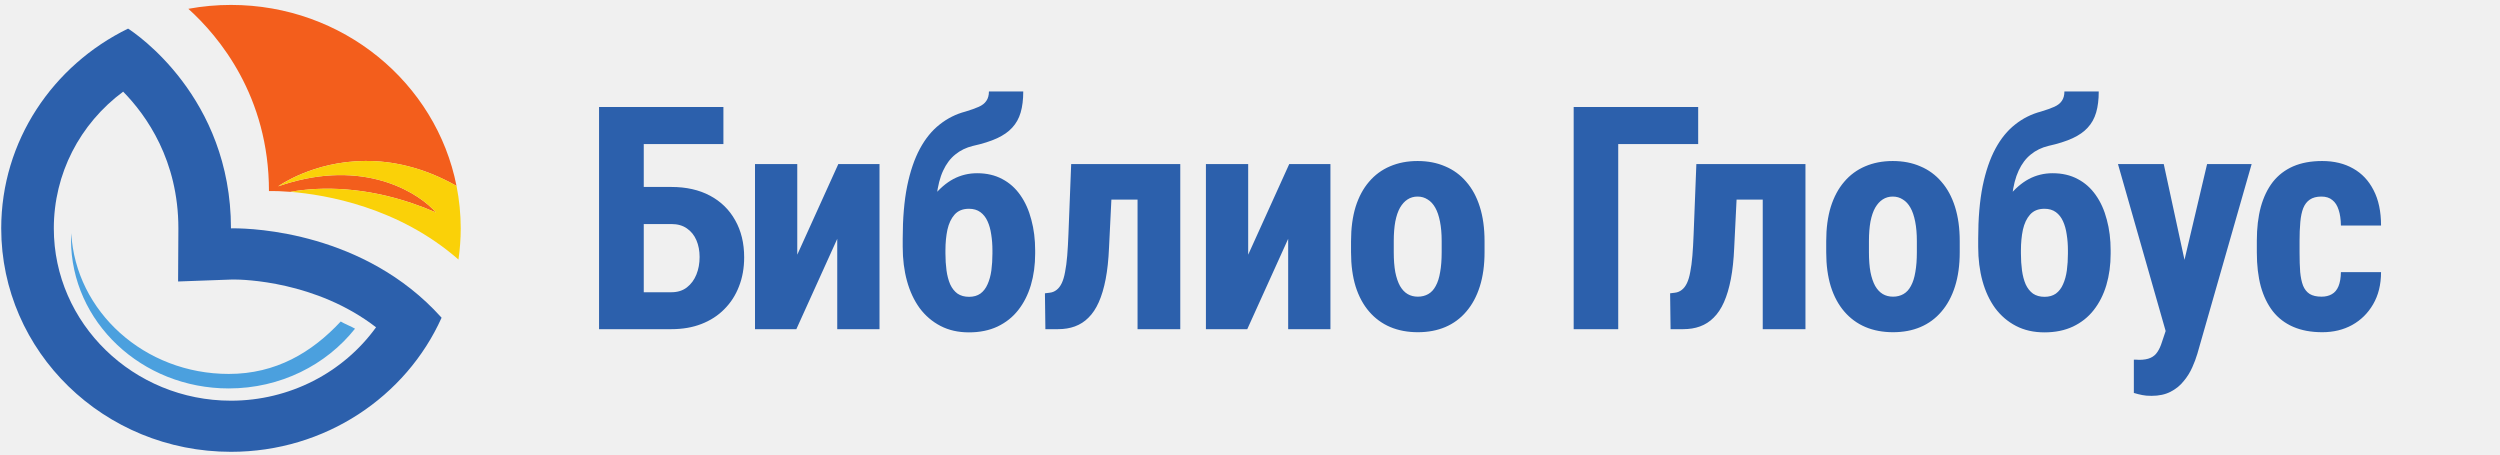
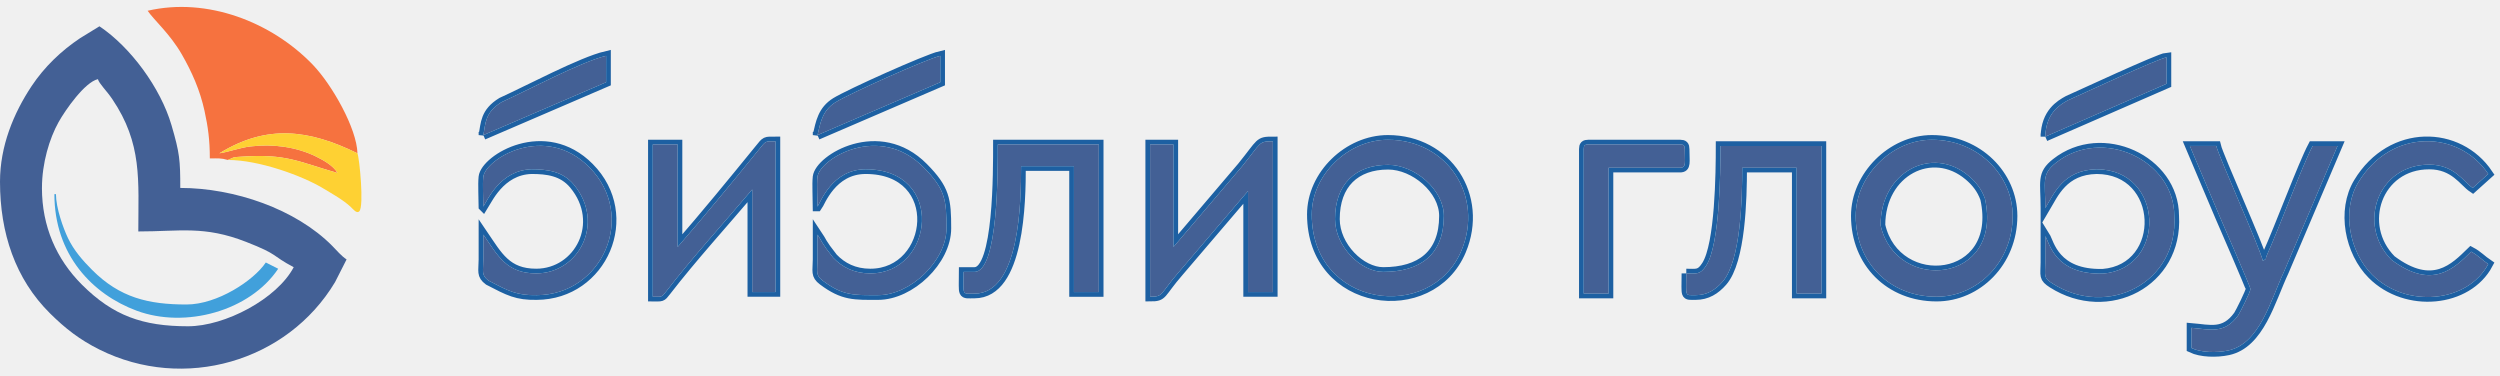
- <svg xmlns="http://www.w3.org/2000/svg" width="600" height="109" viewBox="0 0 600 109" fill="none">
-   <path fill="#4BA0DE" d="M17.1 55.986c-.015.516-.055 1.023-.055 1.537 0 19.72 16.947 35.702 37.855 35.702 12.402 0 23.4-5.638 30.303-14.341-.643-.418-2.787-1.29-3.427-1.725-6.93 7.43-15.56 12.584-26.876 12.584-20.214 0-36.72-14.945-37.8-33.757" />
-   <path fill="#2C60AC" d="M56.118 54.8c-.448 0-.687.01-.687.01 0-31.536-23.01-46.863-24.692-47.945C12.684 15.677.293 33.826.293 54.81c0 29.623 24.686 53.626 55.138 53.626 22.615 0 42.032-13.24 50.548-32.18l-.142-.165C87.444 55.709 60.72 54.8 56.118 54.8Zm-.687 41.365c-23.442 0-42.515-18.552-42.515-41.355 0-13.08 6.216-25.073 16.64-32.812 5.6 5.704 13.256 16.49 13.256 32.812l-.07 12.746 13.087-.475h.29c2.214 0 19.728.361 34.134 11.467-7.87 10.903-20.791 17.617-34.822 17.617" />
-   <path fill="#F35E1C" d="M64.55 45.858s.242-.01.69-.01c.824 0 2.376.027 4.465.196 7.773-1.39 17.998-1.071 29.182 2.733a72.29 72.29 0 0 1 5.74 2.216c-3.723-4.337-16.023-12.541-34.76-7.25-1.045.294-2.082.62-3.108.974 0 0 8.28-5.998 20.861-6.088 6.388-.042 13.872 1.438 21.946 5.989-4.889-24.741-27.262-43.436-54.135-43.436-3.432 0-6.856.312-10.228.932C52.5 8.704 64.55 23.032 64.55 45.858" />
-   <path fill="#FAD108" d="M66.76 44.721a52.726 52.726 0 0 1 3.107-.978c18.737-5.291 31.037 2.913 34.76 7.25a72.29 72.29 0 0 0-5.74-2.216c-11.184-3.804-21.41-4.123-29.182-2.733 8.497.685 25.937 3.653 40.326 16.245a52.87 52.87 0 0 0 .543-7.48 52.59 52.59 0 0 0-1.008-10.19c-8.074-4.562-15.558-6.032-21.946-5.99-12.58.09-20.86 6.093-20.86 6.093" />
-   <path fill="#2C60AC" d="M173.618 25.68v8.899h-19.153V79h-10.693V25.68h29.846Zm-22.632 19.19h10.144c3.565 0 6.653.695 9.265 2.087 2.613 1.391 4.627 3.356 6.043 5.895 1.44 2.54 2.161 5.506 2.161 8.9 0 2.563-.416 4.895-1.246 6.994-.805 2.1-1.977 3.919-3.515 5.457-1.514 1.538-3.345 2.722-5.493 3.552-2.124.83-4.529 1.245-7.215 1.245h-17.358V25.68h10.73v44.458h6.628c1.49 0 2.735-.39 3.736-1.172 1.001-.781 1.757-1.807 2.27-3.076.513-1.27.769-2.674.769-4.212 0-1.489-.256-2.832-.769-4.028-.513-1.196-1.269-2.136-2.27-2.82-1.001-.708-2.246-1.062-3.736-1.062h-10.144V44.87Zm40.358 16.259 9.851-21.753h9.888V79h-10.144V57.32L191.124 79H181.2V39.376h10.144v21.753Zm45.998-39.185h8.239c0 1.954-.207 3.638-.622 5.054-.415 1.416-1.087 2.625-2.014 3.625-.904 1.002-2.124 1.856-3.662 2.564-1.538.708-3.467 1.318-5.787 1.831-1.611.39-3.015 1.074-4.211 2.05-1.196.953-2.173 2.247-2.93 3.883-.756 1.611-1.281 3.662-1.574 6.152-.293 2.466-.367 5.432-.22 8.899v1.648l-7.91 1.208v-1.61c0-4.81.354-8.997 1.062-12.562.732-3.564 1.758-6.567 3.076-9.009 1.318-2.441 2.905-4.382 4.761-5.822a16.59 16.59 0 0 1 6.152-3.077c1.294-.39 2.356-.769 3.186-1.135.83-.366 1.44-.842 1.831-1.428.415-.586.623-1.343.623-2.27Zm-2.82 19.63c2.27 0 4.272.463 6.006 1.39 1.733.904 3.186 2.198 4.358 3.883 1.171 1.66 2.05 3.625 2.636 5.896.611 2.246.916 4.7.916 7.36v.77c0 2.71-.342 5.224-1.026 7.544-.683 2.294-1.696 4.296-3.039 6.005-1.318 1.685-2.979 3.003-4.981 3.955-1.977.928-4.26 1.392-6.848 1.392-2.563 0-4.834-.513-6.811-1.538-1.978-1.025-3.65-2.454-5.017-4.285-1.343-1.855-2.356-4.028-3.04-6.518-.683-2.49-1.025-5.213-1.025-8.167v-.805c0-.391.171-.77.512-1.136.367-.39.806-.842 1.319-1.355.513-.512.94-1.16 1.282-1.94 1.342-2.735 2.746-5.03 4.211-6.885 1.489-1.856 3.101-3.247 4.834-4.175 1.758-.928 3.662-1.392 5.713-1.392Zm-1.978 8.532c-1.465 0-2.612.464-3.442 1.392-.806.903-1.379 2.111-1.721 3.625-.318 1.514-.476 3.162-.476 4.944v.769c0 1.44.085 2.795.256 4.065.171 1.245.464 2.356.879 3.332.439.953 1.025 1.697 1.758 2.234.757.513 1.684.77 2.783.77 1.074 0 1.977-.257 2.71-.77.732-.537 1.306-1.281 1.721-2.234.44-.976.745-2.087.916-3.332.171-1.27.256-2.625.256-4.065v-.733c0-1.367-.098-2.648-.293-3.845-.171-1.196-.464-2.246-.879-3.15-.415-.927-.989-1.66-1.721-2.196-.733-.538-1.648-.806-2.747-.806Zm43.068-10.73v8.533h-16.04v-8.533h16.04Zm7.654 0V79h-10.254V39.376h10.254Zm-26.184 0h10.071l-.989 20.105c-.122 2.856-.391 5.359-.806 7.507-.415 2.149-.964 3.992-1.648 5.53-.683 1.538-1.513 2.783-2.49 3.735a8.762 8.762 0 0 1-3.259 2.088c-1.196.44-2.539.659-4.029.659h-3.039l-.11-8.606 1.172-.146a3.155 3.155 0 0 0 1.611-.66c.489-.366.904-.903 1.245-1.61.342-.709.611-1.612.806-2.71.22-1.1.391-2.394.513-3.883.122-1.489.219-3.198.293-5.127l.659-16.882Zm42.482 21.753 9.851-21.753h9.888V79h-10.144V57.32L299.344 79h-9.924V39.376h10.144v21.753Zm24.684-.586V57.87c0-3.101.366-5.847 1.099-8.24.756-2.393 1.831-4.395 3.222-6.006a13.38 13.38 0 0 1 5.017-3.699c1.978-.854 4.187-1.281 6.629-1.281 2.466 0 4.675.427 6.628 1.281a13.311 13.311 0 0 1 5.054 3.699c1.416 1.611 2.502 3.613 3.259 6.006.757 2.392 1.135 5.139 1.135 8.24v2.673c0 3.076-.378 5.81-1.135 8.203s-1.843 4.407-3.259 6.043a13.38 13.38 0 0 1-5.017 3.698c-1.953.83-4.151 1.245-6.592 1.245s-4.651-.415-6.628-1.245a13.69 13.69 0 0 1-5.054-3.698c-1.416-1.636-2.503-3.65-3.259-6.043-.733-2.392-1.099-5.127-1.099-8.203Zm10.254-2.673v2.673c0 1.831.122 3.418.366 4.76.269 1.344.647 2.454 1.135 3.333.513.88 1.123 1.526 1.831 1.941.708.415 1.526.623 2.454.623.928 0 1.758-.208 2.49-.623.733-.415 1.331-1.062 1.795-1.94.488-.88.842-1.99 1.062-3.333.244-1.343.366-2.93.366-4.761V57.87c0-1.783-.134-3.345-.403-4.688-.269-1.367-.647-2.478-1.135-3.332-.489-.88-1.099-1.538-1.831-1.978-.708-.464-1.514-.696-2.417-.696-.904 0-1.709.232-2.417.696-.684.44-1.282 1.099-1.795 1.978-.488.854-.866 1.965-1.135 3.332-.244 1.343-.366 2.905-.366 4.688Zm73.062-32.19v8.899h-19.19V79h-10.693V25.68h29.883Zm18.092 13.696v8.533h-16.04v-8.533h16.04Zm7.654 0V79h-10.254V39.376h10.254Zm-26.184 0h10.071l-.989 20.105c-.122 2.856-.391 5.359-.806 7.507-.415 2.149-.964 3.992-1.648 5.53-.683 1.538-1.513 2.783-2.49 3.735a8.77 8.77 0 0 1-3.259 2.088c-1.197.44-2.539.659-4.029.659h-3.039l-.11-8.606 1.172-.146a3.155 3.155 0 0 0 1.611-.66c.489-.366.904-.903 1.245-1.61.342-.709.611-1.612.806-2.71.22-1.1.391-2.394.513-3.883.122-1.489.219-3.198.293-5.127l.659-16.882Zm31.166 21.167V57.87c0-3.101.366-5.847 1.099-8.24.756-2.393 1.831-4.395 3.222-6.006a13.38 13.38 0 0 1 5.017-3.699c1.978-.854 4.187-1.281 6.629-1.281 2.465 0 4.675.427 6.628 1.281a13.311 13.311 0 0 1 5.054 3.699c1.416 1.611 2.502 3.613 3.259 6.006.757 2.392 1.135 5.139 1.135 8.24v2.673c0 3.076-.378 5.81-1.135 8.203s-1.843 4.407-3.259 6.043a13.38 13.38 0 0 1-5.017 3.698c-1.953.83-4.151 1.245-6.592 1.245s-4.651-.415-6.629-1.245a13.695 13.695 0 0 1-5.053-3.698c-1.416-1.636-2.503-3.65-3.259-6.043-.733-2.392-1.099-5.127-1.099-8.203Zm10.254-2.673v2.673c0 1.831.122 3.418.366 4.76.269 1.344.647 2.454 1.135 3.333.513.88 1.123 1.526 1.831 1.941.708.415 1.526.623 2.454.623.928 0 1.758-.208 2.49-.623.733-.415 1.331-1.062 1.795-1.94.488-.88.842-1.99 1.062-3.333.244-1.343.366-2.93.366-4.761V57.87c0-1.783-.134-3.345-.403-4.688-.269-1.367-.647-2.478-1.135-3.332-.489-.88-1.099-1.538-1.831-1.978-.708-.464-1.514-.696-2.417-.696-.904 0-1.709.232-2.417.696-.684.44-1.282 1.099-1.795 1.978-.488.854-.866 1.965-1.135 3.332-.244 1.343-.366 2.905-.366 4.688Zm46.913-35.926h8.24c0 1.954-.208 3.638-.623 5.054-.415 1.416-1.086 2.625-2.014 3.625-.903 1.002-2.124 1.856-3.662 2.564-1.538.708-3.467 1.318-5.786 1.831-1.612.39-3.015 1.074-4.212 2.05-1.196.953-2.173 2.247-2.929 3.883-.757 1.611-1.282 3.662-1.575 6.152-.293 2.466-.366 5.432-.22 8.899v1.648l-7.91 1.208v-1.61c0-4.81.354-8.997 1.062-12.562.732-3.564 1.758-6.567 3.076-9.009 1.318-2.441 2.905-4.382 4.761-5.822a16.59 16.59 0 0 1 6.152-3.077c1.294-.39 2.356-.769 3.186-1.135.83-.366 1.441-.842 1.831-1.428.415-.586.623-1.343.623-2.27Zm-2.82 19.63c2.271 0 4.272.463 6.006 1.39 1.733.904 3.186 2.198 4.358 3.883 1.172 1.66 2.051 3.625 2.637 5.896.61 2.246.915 4.7.915 7.36v.77c0 2.71-.342 5.224-1.025 7.544-.684 2.294-1.697 4.296-3.04 6.005-1.318 1.685-2.978 3.003-4.98 3.955-1.978.928-4.261 1.392-6.849 1.392-2.563 0-4.833-.513-6.811-1.538-1.978-1.025-3.65-2.454-5.017-4.285-1.343-1.855-2.356-4.028-3.04-6.518-.683-2.49-1.025-5.213-1.025-8.167v-.805c0-.391.171-.77.513-1.136.366-.39.805-.842 1.318-1.355.513-.512.94-1.16 1.282-1.94 1.343-2.735 2.746-5.03 4.211-6.885 1.489-1.856 3.101-3.247 4.834-4.175 1.758-.928 3.662-1.392 5.713-1.392Zm-1.978 8.532c-1.464 0-2.612.464-3.442 1.392-.806.903-1.379 2.111-1.721 3.625-.317 1.514-.476 3.162-.476 4.944v.769c0 1.44.085 2.795.256 4.065.171 1.245.464 2.356.879 3.332.44.953 1.025 1.697 1.758 2.234.757.513 1.684.77 2.783.77 1.074 0 1.978-.257 2.71-.77.733-.537 1.306-1.281 1.721-2.234.44-.976.745-2.087.916-3.332.171-1.27.256-2.625.256-4.065v-.733c0-1.367-.098-2.648-.293-3.845-.171-1.196-.464-2.246-.879-3.15-.415-.927-.988-1.66-1.721-2.196-.732-.538-1.648-.806-2.747-.806Zm30.764 24.353 8.276-35.083h10.693l-13.037 45.557a25.67 25.67 0 0 1-1.208 3.222 13.728 13.728 0 0 1-2.051 3.296c-.83 1.05-1.88 1.905-3.149 2.564-1.27.659-2.796.988-4.578.988-.903 0-1.636-.06-2.197-.183a20.678 20.678 0 0 1-2.051-.512v-7.984h.622c.22.025.428.037.623.037 1.148 0 2.063-.159 2.747-.476a3.655 3.655 0 0 0 1.648-1.392c.439-.635.805-1.428 1.098-2.38l2.564-7.654Zm-2.124-35.083 6.152 28.418 1.392 11.572-6.922.66-11.609-40.65h10.987ZM557.168 71.2c.952 0 1.77-.196 2.454-.586.708-.39 1.245-1.026 1.611-1.904.366-.88.562-2.015.586-3.406h9.632c0 2.978-.635 5.554-1.905 7.727-1.245 2.148-2.929 3.808-5.053 4.98-2.1 1.148-4.48 1.721-7.142 1.721-2.661 0-4.98-.427-6.958-1.281-1.977-.855-3.613-2.1-4.907-3.736-1.269-1.635-2.234-3.625-2.893-5.969-.635-2.368-.952-5.078-.952-8.13v-2.893c0-3.003.317-5.688.952-8.056.659-2.369 1.624-4.37 2.893-6.006 1.294-1.636 2.918-2.881 4.871-3.736 1.977-.854 4.297-1.281 6.958-1.281 2.856 0 5.334.598 7.434 1.794 2.1 1.172 3.735 2.905 4.907 5.2 1.196 2.295 1.795 5.127 1.795 8.496h-9.632c-.024-1.513-.207-2.77-.549-3.772-.317-1.025-.818-1.806-1.502-2.343-.659-.562-1.538-.843-2.636-.843-1.148 0-2.075.244-2.783.733-.684.464-1.209 1.147-1.575 2.05-.342.88-.574 1.978-.696 3.296a48.915 48.915 0 0 0-.183 4.468v2.893c0 1.782.049 3.333.146 4.651.122 1.294.354 2.393.696 3.296.366.879.891 1.538 1.575 1.977.708.44 1.66.66 2.856.66Z" />
+ <svg xmlns="http://www.w3.org/2000/svg" fill="none" viewBox="0 0 213 32">
+   <path fill="#436095" fill-rule="evenodd" d="M3.575 16.012c0-2.112.638-4.215 1.414-5.604.576-1.031 2.226-3.403 3.353-3.665.101.381.738.98 1.22 1.693 2.576 3.815 2.222 6.912 2.222 11.284 3.553 0 5.598-.511 9.178.886 2.846 1.111 2.103 1.123 4.063 2.16-1.432 2.706-5.86 5.032-9.004 5.032-3.859 0-6.386-.894-9.038-3.542-2.181-2.178-3.41-4.973-3.41-8.243ZM0 15.483c0 4.365 1.297 8.283 4.269 11.223 1.293 1.28 2.515 2.235 4.205 3.078 7.195 3.589 16.007 1.043 20.073-5.748l.981-1.932c-.471-.315-.808-.738-1.225-1.159-3.104-3.133-8.335-4.933-12.944-4.933 0-2.366-.048-2.96-.747-5.345-.935-3.195-3.496-6.656-6.139-8.427L6.832 3.247C5.212 4.326 3.774 5.71 2.7 7.325 1.153 9.652 0 12.449 0 15.483Z" clip-rule="evenodd" />
+   <path fill="#F6723F" fill-rule="evenodd" d="m19.412 13.629.494-.216c.17-.039.433-.049.612-.062 3.888-.276 4.892.428 8.238 1.387-.34-.614-1.221-1.105-1.835-1.405-1.665-.817-3.663-1.091-5.572-.857-.978.119-1.838.464-2.656.586 4.082-2.512 7.649-2.012 11.762-.001-.054-2.124-2.173-5.85-3.804-7.545C23.138 1.866 17.64-.262 12.58.917c.513.766 1.901 1.96 2.908 3.713.863 1.503 1.549 3.042 1.937 4.816.294 1.344.452 2.462.452 4.05.74 0 .955-.035 1.536.133Z" clip-rule="evenodd" />
+   <mask id="a" width="173" height="27" x="40.148" y="3.757" fill="#000" maskUnits="userSpaceOnUse">
+     <path fill="#fff" d="M40.148 3.757h173v27h-173z" />
+     <path fill-rule="evenodd" d="M113.746 18.661c0-2.984 1.743-4.616 4.525-4.616 2.237 0 4.744 2.094 4.744 4.351 0 3.303-2.015 4.767-5.164 4.767-1.899 0-4.105-2.151-4.105-4.502Zm60.515-7.019 10.329-4.502V4.889c-.616.052-7.692 3.35-8.402 3.657-.666.364-1.884 1.072-1.927 3.097Zm-133.08-.132L51.642 7.008V4.757c-2.091.487-6.716 2.955-8.903 3.942-1.434.882-1.367 1.825-1.558 2.812Zm28.47 0L80.112 7.008V4.757c-1.181.275-7.731 3.222-8.903 3.942-1.144.704-1.309 1.742-1.558 2.812Zm65.282 1.192V25.017h2.119V14.291h6.091c.553 0 .397-.459.397-1.589 0-.305-.092-.397-.397-.397h-7.813c-.305 0-.397.092-.397.397Zm39.328 5.032c.722-1.22 1.542-3.256 4.37-3.311 5.77 0 6.012 8.451.538 8.89-4.108.104-4.553-2.629-4.908-3.196 0 .75.005 1.502-.001 2.252-.009 1.167-.179 1.272.603 1.78 4.723 3.007 10.73-.073 10.389-5.754 0-4.756-6.147-7.633-10.086-4.525-1.257.991-.905 1.58-.905 3.863Zm-104.61-.133c.231-.298 1.216-3.178 4.105-3.178 6.83 0 5.819 8.872.397 8.872-1.378 0-2.394-.531-3.165-1.337-1.069-1.348-.921-1.356-1.337-1.973 0 .706.003 1.413-.001 2.119-.005 1.031-.196 1.323.445 1.806 1.751 1.321 2.721 1.239 4.72 1.239 2.768 0 5.826-2.942 5.826-5.694 0-2.451-.112-3.338-1.952-5.198-3.785-3.826-8.879-.71-9.043.824-.069.645.004 1.816.004 2.52Zm-28.47 0c.306-.465 1.417-3.111 4.105-3.178 1.329 0 2.648.158 3.599 1.3 2.714 3.261.432 7.571-3.202 7.571-2.509 0-3.259-1.482-4.502-3.31 0 .706.003 1.413-.001 2.119-.005 1.031-.196 1.323.445 1.806 1.729.9 2.411 1.268 4.101 1.24 5.613-.028 8.578-6.765 4.493-10.893-3.795-3.834-8.88-.701-9.043.824-.068.645.004 1.816.004 2.52ZM202.1 23.397c2.915 2.916 8.156 2.4 9.9-.896-.528-.354-.878-.753-1.456-1.06-1.422 1.383-3.271 3.333-6.789.697-2.952-2.961-1.213-8.112 3.213-8.112 2.141 0 2.925 1.462 3.708 1.986L212 14.821c-2.505-3.741-8.256-3.923-11.071.714-1.462 2.41-.747 5.945 1.171 7.862Zm-119.074-.234h-.927c0 2.063-.191 1.854.927 1.854 3.869 0 3.972-7.847 3.972-10.858H91.5v10.726h2.119V12.305h-8.607c0 2.14.058 10.858-1.986 10.858Zm60.646.132c0 2.014-.168 1.854.795 1.854.972 0 1.683-.452 2.296-1.147 1.563-1.771 1.677-7.107 1.677-9.711h4.634V25.017h2.119V12.438h-8.607c0 2.238-.058 8.376-1.211 10.177-.526.823-.839.681-1.703.681Zm48.068 1.324c0 .234-.907 2.051-1.054 2.256-1.173 1.628-2.426 1.183-3.978 1.055v1.721c.817.392 2.148.422 3.125.213 2.701-.58 3.604-4.239 4.776-6.746l4.547-10.681h-2.119c-.859 1.622-2.824 6.921-3.871 9.238-.249.551.074.238-.367.56-.263-1.131-3.763-8.901-3.972-9.799h-2.251l2.561 6.046c.282.633 2.603 5.988 2.603 6.136Zm-91.765-3.575v-8.74h-1.986v12.977c1.181 0 .801-.215 2.487-2.148l5.856-6.856v8.607h2.118V12.04c-1.23 0-.948.061-2.629 2.138l-5.845 6.867Zm-42.242 0v-8.74h-2.118v12.977c.784 0 .741.072 1.141-.447 2.247-2.91 4.939-5.858 7.333-8.689v8.739h1.986V12.04c-.907 0-.794-.063-1.416.702-2.28 2.799-4.555 5.576-6.926 8.302Zm102.492-1.854c0-4.577 4.407-6.83 7.511-4.201.62.526 1.079 1.103 1.381 1.929 1.597 7.255-7.592 8.108-8.892 2.272Zm-2.119-.794c0 3.984 2.901 6.885 6.886 6.885 3.47 0 6.488-2.936 6.488-6.885 0-3.454-2.941-6.489-6.885-6.489-3.414 0-6.489 3.075-6.489 6.489Zm-46.346-.133c0 7.972 10.158 9.273 12.753 3.087 1.933-4.607-1.173-9.443-6.264-9.443-3.392 0-6.489 2.992-6.489 6.356Z" clip-rule="evenodd" />
+   </mask>
+   <path fill="#436095" fill-rule="evenodd" d="M113.746 18.661c0-2.984 1.743-4.616 4.525-4.616 2.237 0 4.744 2.094 4.744 4.351 0 3.303-2.015 4.767-5.164 4.767-1.899 0-4.105-2.151-4.105-4.502Zm60.515-7.019 10.329-4.502V4.889c-.616.052-7.692 3.35-8.402 3.657-.666.364-1.884 1.072-1.927 3.097Zm-133.08-.132L51.642 7.008V4.757c-2.091.487-6.716 2.955-8.903 3.942-1.434.882-1.367 1.825-1.558 2.812Zm28.47 0L80.112 7.008V4.757c-1.181.275-7.731 3.222-8.903 3.942-1.144.704-1.309 1.742-1.558 2.812Zm65.282 1.192V25.017h2.119V14.291h6.091c.553 0 .397-.459.397-1.589 0-.305-.092-.397-.397-.397h-7.813c-.305 0-.397.092-.397.397Zm39.328 5.032c.722-1.22 1.542-3.256 4.37-3.311 5.77 0 6.012 8.451.538 8.89-4.108.104-4.553-2.629-4.908-3.196 0 .75.005 1.502-.001 2.252-.009 1.167-.179 1.272.603 1.78 4.723 3.007 10.73-.073 10.389-5.754 0-4.756-6.147-7.633-10.086-4.525-1.257.991-.905 1.58-.905 3.863Zm-104.61-.133c.231-.298 1.216-3.178 4.105-3.178 6.83 0 5.819 8.872.397 8.872-1.378 0-2.394-.531-3.165-1.337-1.069-1.348-.921-1.356-1.337-1.973 0 .706.003 1.413-.001 2.119-.005 1.031-.196 1.323.445 1.806 1.751 1.321 2.721 1.239 4.72 1.239 2.768 0 5.826-2.942 5.826-5.694 0-2.451-.112-3.338-1.952-5.198-3.785-3.826-8.879-.71-9.043.824-.069.645.004 1.816.004 2.52Zm-28.47 0c.306-.465 1.417-3.111 4.105-3.178 1.329 0 2.648.158 3.599 1.3 2.714 3.261.432 7.571-3.202 7.571-2.509 0-3.259-1.482-4.502-3.31 0 .706.003 1.413-.001 2.119-.005 1.031-.196 1.323.445 1.806 1.729.9 2.411 1.268 4.101 1.24 5.613-.028 8.578-6.765 4.493-10.893-3.795-3.834-8.88-.701-9.043.824-.068.645.004 1.816.004 2.52ZM202.1 23.397c2.915 2.916 8.156 2.4 9.9-.896-.528-.354-.878-.753-1.456-1.06-1.422 1.383-3.271 3.333-6.789.697-2.952-2.961-1.213-8.112 3.213-8.112 2.141 0 2.925 1.462 3.708 1.986L212 14.821c-2.505-3.741-8.256-3.923-11.071.714-1.462 2.41-.747 5.945 1.171 7.862Zm-119.074-.234h-.927c0 2.063-.191 1.854.927 1.854 3.869 0 3.972-7.847 3.972-10.858H91.5v10.726h2.119V12.305h-8.607c0 2.14.058 10.858-1.986 10.858Zm60.646.132c0 2.014-.168 1.854.795 1.854.972 0 1.683-.452 2.296-1.147 1.563-1.771 1.677-7.107 1.677-9.711h4.634V25.017h2.119V12.438h-8.607c0 2.238-.058 8.376-1.211 10.177-.526.823-.839.681-1.703.681Zm48.068 1.324c0 .234-.907 2.051-1.054 2.256-1.173 1.628-2.426 1.183-3.978 1.055v1.721c.817.392 2.148.422 3.125.213 2.701-.58 3.604-4.239 4.776-6.746l4.547-10.681h-2.119c-.859 1.622-2.824 6.921-3.871 9.238-.249.551.074.238-.367.56-.263-1.131-3.763-8.901-3.972-9.799h-2.251l2.561 6.046c.282.633 2.603 5.988 2.603 6.136Zm-91.765-3.575v-8.74h-1.986v12.977c1.181 0 .801-.215 2.487-2.148l5.856-6.856v8.607h2.118V12.04c-1.23 0-.948.061-2.629 2.138l-5.845 6.867Zm-42.242 0v-8.74h-2.118v12.977c.784 0 .741.072 1.141-.447 2.247-2.91 4.939-5.858 7.333-8.689v8.739h1.986V12.04c-.907 0-.794-.063-1.416.702-2.28 2.799-4.555 5.576-6.926 8.302Zm102.492-1.854c0-4.577 4.407-6.83 7.511-4.201.62.526 1.079 1.103 1.381 1.929 1.597 7.255-7.592 8.108-8.892 2.272Zm-2.119-.794c0 3.984 2.901 6.885 6.886 6.885 3.47 0 6.488-2.936 6.488-6.885 0-3.454-2.941-6.489-6.885-6.489-3.414 0-6.489 3.075-6.489 6.489Zm-46.346-.133c0 7.972 10.158 9.273 12.753 3.087 1.933-4.607-1.173-9.443-6.264-9.443-3.392 0-6.489 2.992-6.489 6.356Z" clip-rule="evenodd" />
+   <path stroke="#1D60A2" stroke-width=".8" d="M113.746 18.661c0-2.984 1.743-4.616 4.525-4.616 2.237 0 4.744 2.094 4.744 4.351 0 3.303-2.015 4.767-5.164 4.767-1.899 0-4.105-2.151-4.105-4.502Zm60.515-7.019 10.329-4.502V4.889c-.616.052-7.692 3.35-8.402 3.657-.666.364-1.884 1.072-1.927 3.097Zm-133.08-.132L51.642 7.008V4.757c-2.091.487-6.716 2.955-8.903 3.942-1.434.882-1.367 1.825-1.558 2.812Zm28.47 0L80.112 7.008V4.757c-1.181.275-7.731 3.222-8.903 3.942-1.144.704-1.309 1.742-1.558 2.812Zm65.282 1.192V25.017h2.119V14.291h6.091c.553 0 .397-.459.397-1.589 0-.305-.092-.397-.397-.397h-7.813c-.305 0-.397.092-.397.397Zm39.328 5.032c.722-1.22 1.542-3.256 4.37-3.311 5.77 0 6.012 8.451.538 8.89-4.108.104-4.553-2.629-4.908-3.196 0 .75.005 1.502-.001 2.252-.009 1.167-.179 1.272.603 1.78 4.723 3.007 10.73-.073 10.389-5.754 0-4.756-6.147-7.633-10.086-4.525-1.257.991-.905 1.58-.905 3.863Zm-104.61-.133c.231-.298 1.216-3.178 4.105-3.178 6.83 0 5.819 8.872.397 8.872-1.378 0-2.394-.531-3.165-1.337-1.069-1.348-.921-1.356-1.337-1.973 0 .706.003 1.413-.001 2.119-.005 1.031-.196 1.323.445 1.806 1.751 1.321 2.721 1.239 4.72 1.239 2.768 0 5.826-2.942 5.826-5.694 0-2.451-.112-3.338-1.952-5.198-3.785-3.826-8.879-.71-9.043.824-.069.645.004 1.816.004 2.52Zm-28.47 0c.306-.465 1.417-3.111 4.105-3.178 1.329 0 2.648.158 3.599 1.3 2.714 3.261.432 7.571-3.202 7.571-2.509 0-3.259-1.482-4.502-3.31 0 .706.003 1.413-.001 2.119-.005 1.031-.196 1.323.445 1.806 1.729.9 2.411 1.268 4.101 1.24 5.613-.028 8.578-6.765 4.493-10.893-3.795-3.834-8.88-.701-9.043.824-.068.645.004 1.816.004 2.52ZM202.1 23.397c2.915 2.916 8.156 2.4 9.9-.896-.528-.354-.878-.753-1.456-1.06-1.422 1.383-3.271 3.333-6.789.697-2.952-2.961-1.213-8.112 3.213-8.112 2.141 0 2.925 1.462 3.708 1.986L212 14.821c-2.505-3.741-8.256-3.923-11.071.714-1.462 2.41-.747 5.945 1.171 7.862Zm-119.074-.234h-.927c0 2.063-.191 1.854.927 1.854 3.869 0 3.972-7.847 3.972-10.858H91.5v10.726h2.119V12.305h-8.607c0 2.14.058 10.858-1.986 10.858Zm60.646.132c0 2.014-.168 1.854.795 1.854.972 0 1.683-.452 2.296-1.147 1.563-1.771 1.677-7.107 1.677-9.711h4.634V25.017h2.119V12.438h-8.607c0 2.238-.058 8.376-1.211 10.177-.526.823-.839.681-1.703.681Zm48.068 1.324c0 .234-.907 2.051-1.054 2.256-1.173 1.628-2.426 1.183-3.978 1.055v1.721c.817.392 2.148.422 3.125.213 2.701-.58 3.604-4.239 4.776-6.746l4.547-10.681h-2.119c-.859 1.622-2.824 6.921-3.871 9.238-.249.551.074.238-.367.56-.263-1.131-3.763-8.901-3.972-9.799h-2.251l2.561 6.046c.282.633 2.603 5.988 2.603 6.136Zm-91.765-3.575v-8.74h-1.986v12.977c1.181 0 .801-.215 2.487-2.148l5.856-6.856v8.607h2.118V12.04c-1.23 0-.948.061-2.629 2.138l-5.845 6.867Zm-42.242 0v-8.74h-2.118v12.977c.784 0 .741.072 1.141-.447 2.247-2.91 4.939-5.858 7.333-8.689v8.739h1.986V12.04c-.907 0-.794-.063-1.416.702-2.28 2.799-4.555 5.576-6.926 8.302Zm102.492-1.854c0-4.577 4.407-6.83 7.511-4.201.62.526 1.079 1.103 1.381 1.929 1.597 7.255-7.592 8.108-8.892 2.272Zm-2.119-.794c0 3.984 2.901 6.885 6.886 6.885 3.47 0 6.488-2.936 6.488-6.885 0-3.454-2.941-6.489-6.885-6.489-3.414 0-6.489 3.075-6.489 6.489Zm-46.346-.133c0 7.972 10.158 9.273 12.753 3.087 1.933-4.607-1.173-9.443-6.264-9.443-3.392 0-6.489 2.992-6.489 6.356Z" clip-rule="evenodd" mask="url(#a)" />
+   <path fill="#FED133" fill-rule="evenodd" d="M19.412 13.629c2.695 0 6.389 1.372 8.105 2.409.767.463 1.731.994 2.375 1.602.216.203.5.584.718.365.423-.423.013-4.536-.155-4.944-4.113-2.011-7.68-2.511-11.762.001.818-.121 1.678-.467 2.656-.586 1.909-.233 3.907.041 5.572.857.614.301 1.495.791 1.835 1.405-3.346-.958-4.35-1.663-8.238-1.387-.179.013-.443.023-.612.062l-.494.216Z" clip-rule="evenodd" />
+   <path fill="#41A0DB" fill-rule="evenodd" d="m23.703 22.898-1.057-.534c-1.038 1.551-4.143 3.579-6.755 3.579-3.251 0-5.687-.583-8.044-2.946-.795-.798-1.544-1.645-2.056-2.711-.407-.849-1.023-2.576-1.023-3.744H4.634c0 5.164 3.237 8.534 7.016 9.933 4.148 1.535 9.637.03 12.052-3.577Z" clip-rule="evenodd" />
</svg>
